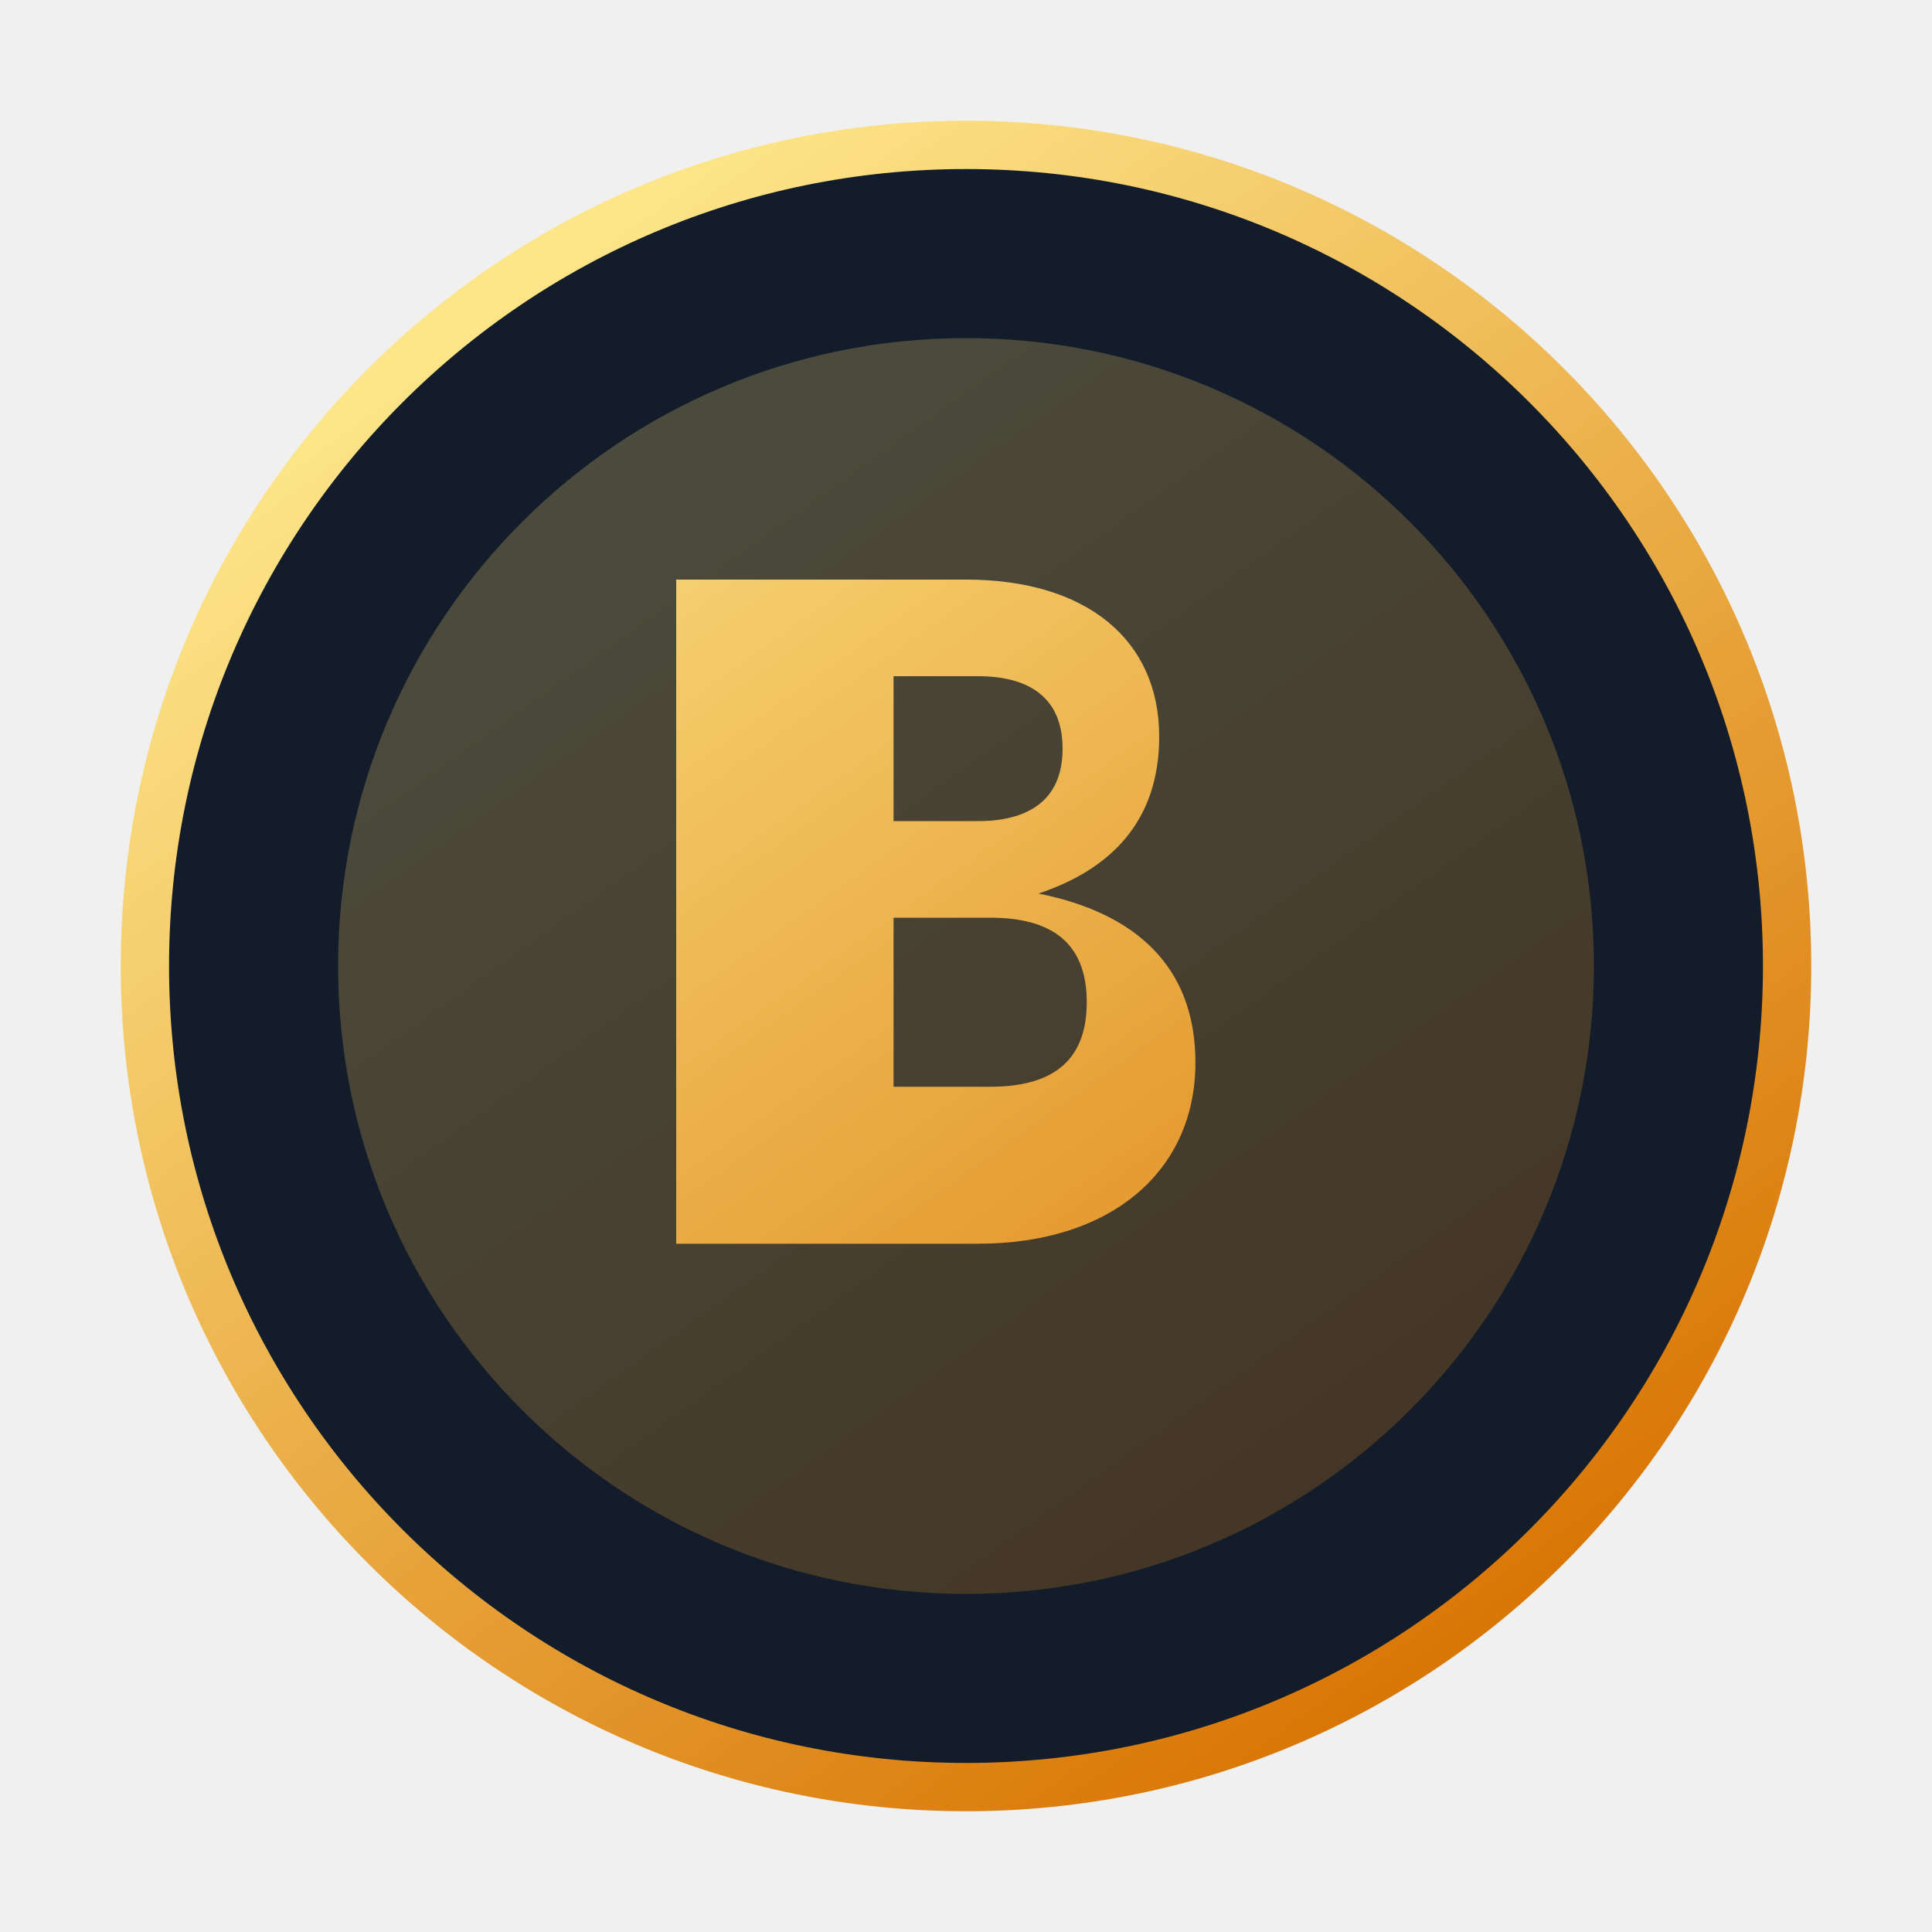
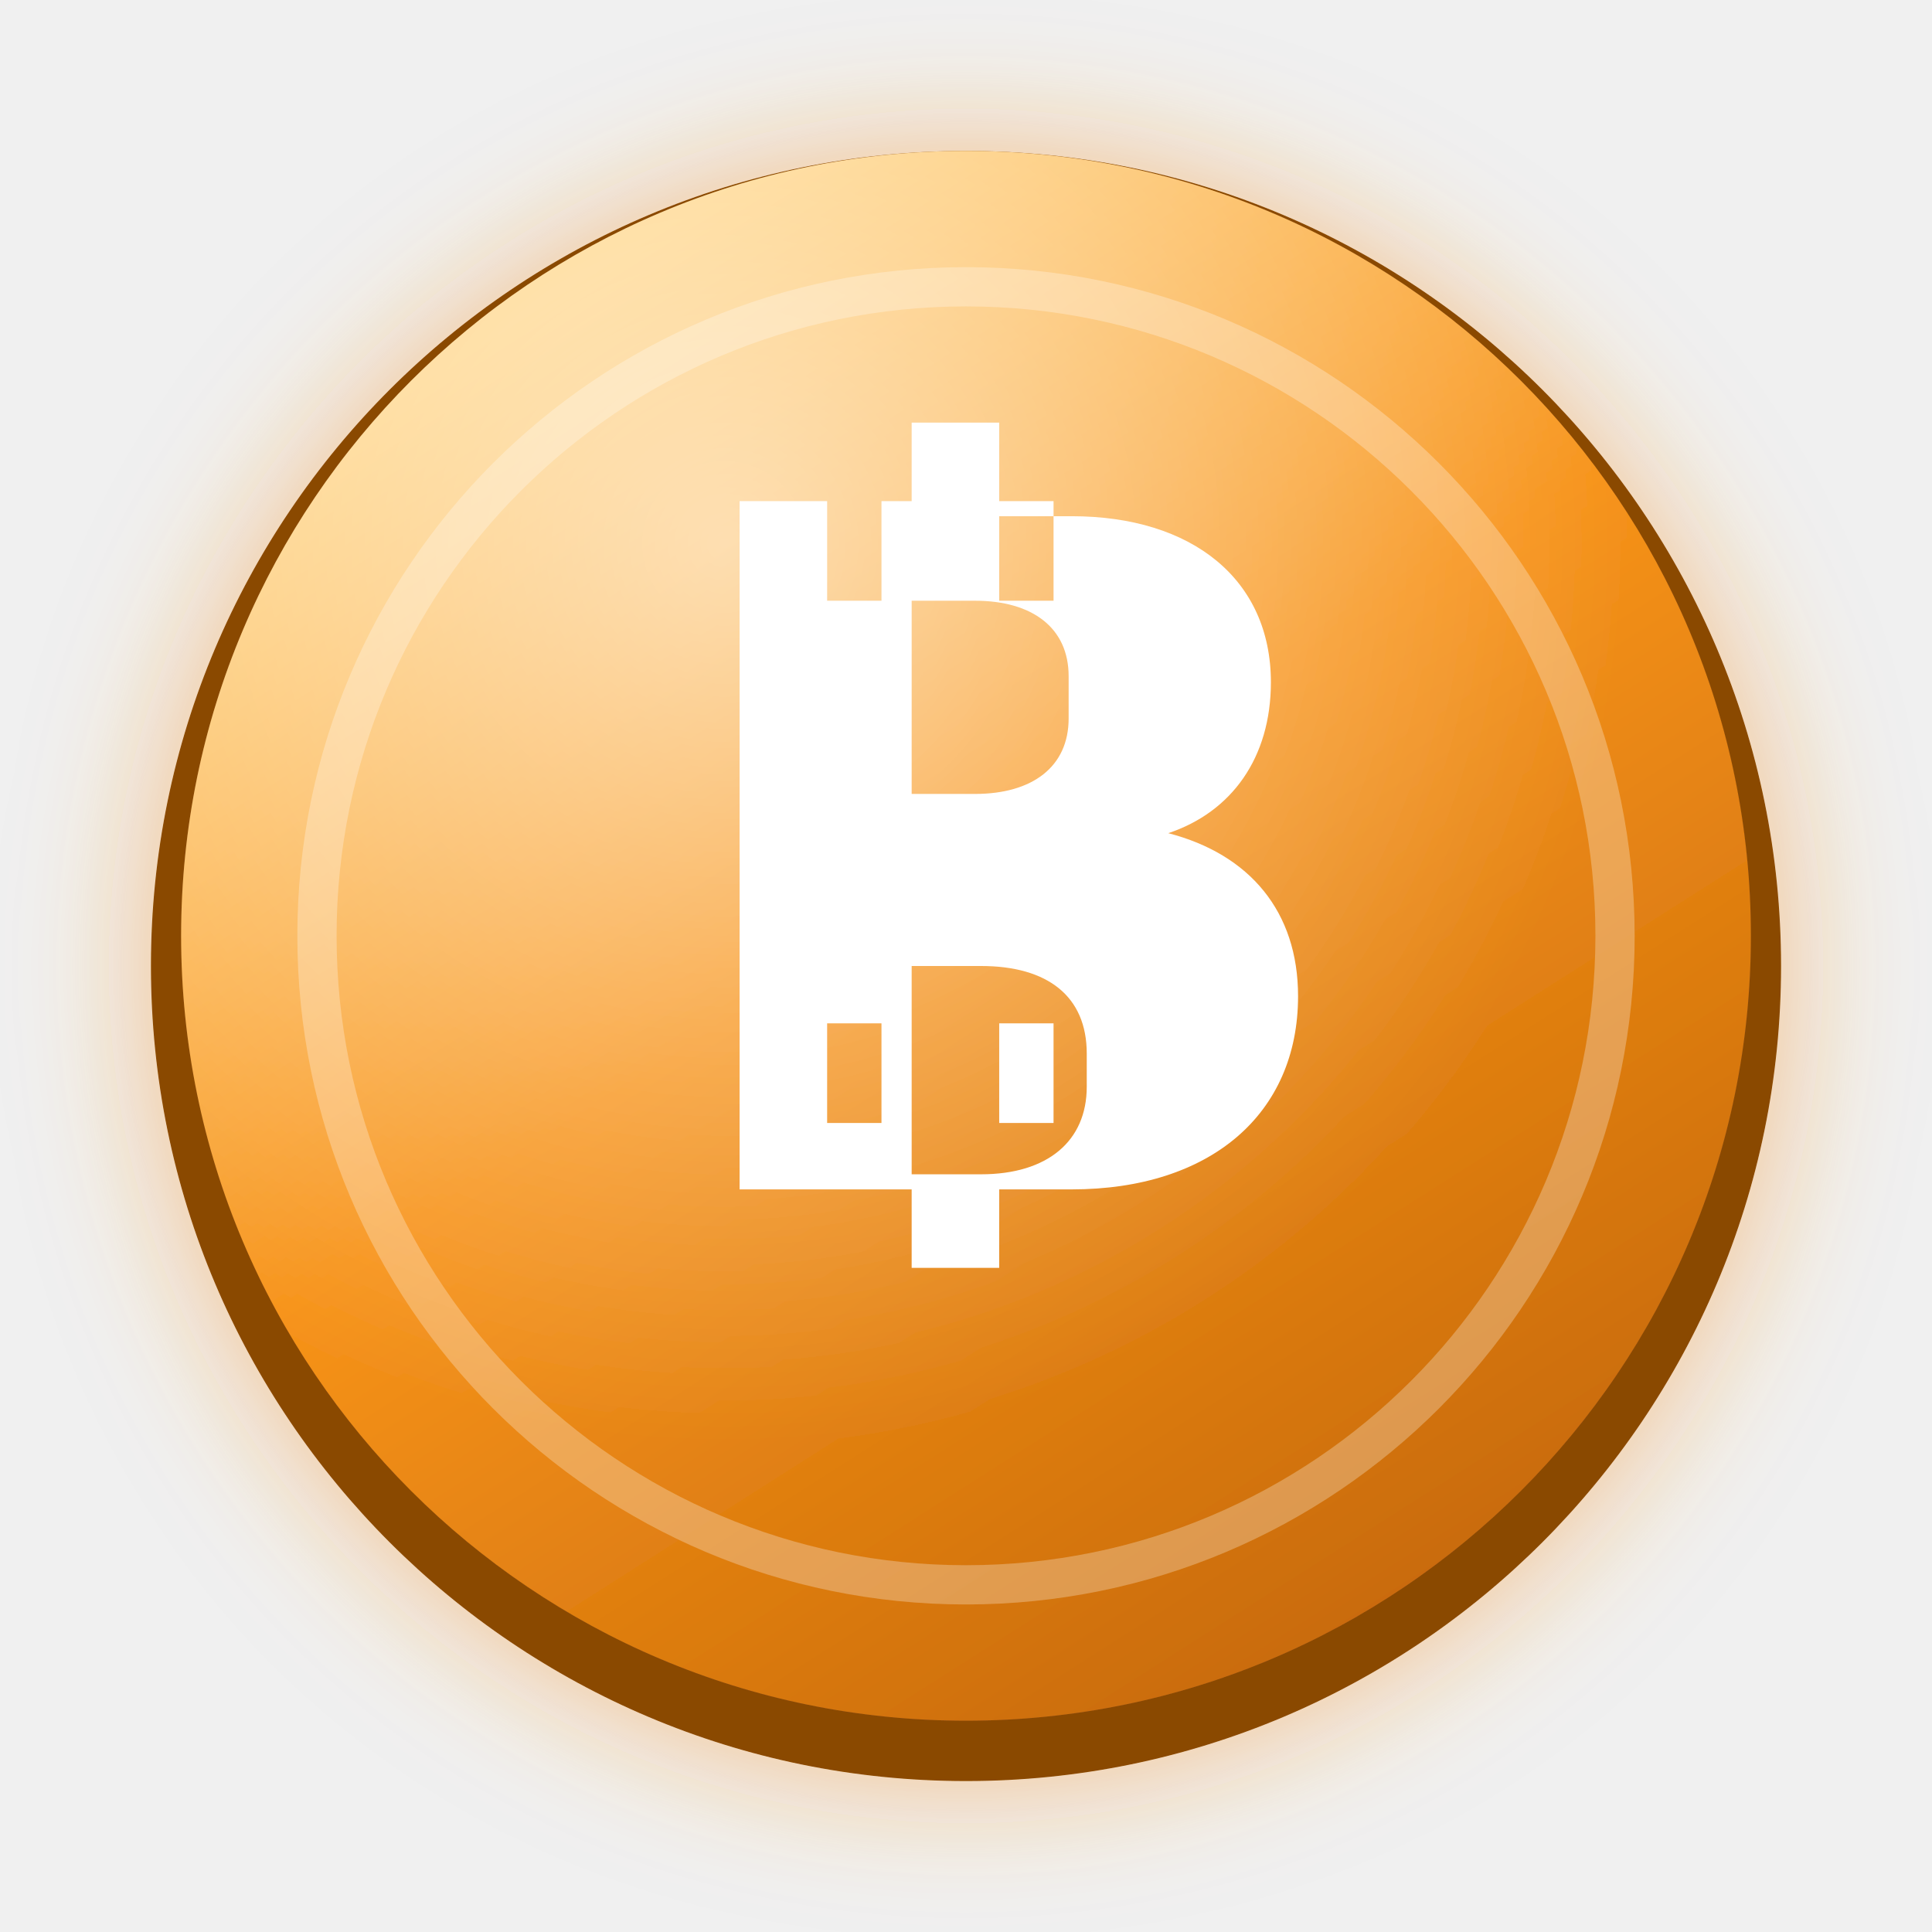
- <svg xmlns="http://www.w3.org/2000/svg" viewBox="0 0 80 80" fill="none">
+ <svg xmlns="http://www.w3.org/2000/svg" viewBox="0 0 64 64">
  <defs>
-     <linearGradient id="btc-m" x1="20" y1="12" x2="60" y2="68" gradientUnits="userSpaceOnUse">
-       <stop stop-color="#FDE68A" />
-       <stop offset="1" stop-color="#D97706" />
+     <linearGradient id="btcFace" x1="18" y1="10" x2="46" y2="54" gradientUnits="userSpaceOnUse">
+       <stop offset="0" stop-color="#FFD07A" />
+       <stop offset=".45" stop-color="#F7931A" />
+       <stop offset="1" stop-color="#C86A08" />
    </linearGradient>
+     <radialGradient id="btcSheen" cx="24" cy="18" r="30" gradientUnits="userSpaceOnUse">
+       <stop offset="0" stop-color="#fff" stop-opacity=".55" />
+       <stop offset="1" stop-color="#fff" stop-opacity="0" />
+     </radialGradient>
+     <filter id="btcGlow" x="-30%" y="-30%" width="160%" height="160%">
+       <feDropShadow dx="0" dy="0" stdDeviation="2.2" flood-color="#F7931A" flood-opacity=".5" />
+     </filter>
  </defs>
-   <circle cx="40" cy="40" r="34" fill="#121C2A" stroke="url(#btc-m)" stroke-width="2" />
-   <circle cx="40" cy="40" r="26" fill="url(#btc-m)" opacity=".25" />
-   <path fill="url(#btc-m)" d="M34 24h6c5 0 8 2.5 8 6.5 0 3.5-2 5.5-5 6.5 4 .8 6.5 3 6.5 7 0 4.5-3.5 7.5-9 7.5H28V24h6zm3 10h3.5c2 0 3.5-.8 3.5-3s-1.5-3-3.5-3H37v6zm0 11h4c2.5 0 4-1 4-3.5s-1.5-3.5-4-3.5h-4v7z" />
+   <g filter="url(#btcGlow)">
+     <circle cx="32" cy="32" r="27" fill="#8A4A06" />
+     <circle cx="32" cy="31" r="26" fill="url(#btcFace)" />
+     <circle cx="32" cy="31" r="21.5" fill="none" stroke="#FFFFFF" stroke-opacity=".28" stroke-width="1.3" />
+     <circle cx="32" cy="31" r="26" fill="url(#btcSheen)" />
+     <path fill-rule="evenodd" fill="#FFFFFF" d="M30.2 14h2.9v3.1h2.4c4 0 6.6 2.1 6.6 5.5 0 2.5-1.3 4.3-3.4 5 2.7.7 4.3 2.6 4.3 5.4 0 3.9-2.9 6.4-7.5 6.4h-2.4V42h-2.9v-2.6h-5.7V16.6h5.7zm0 5.9v6.4h2.1c1.9 0 3.1-.9 3.1-2.5v-1.4c0-1.6-1.2-2.5-3.1-2.5zm0 12.1v6.9h2.3c2.2 0 3.5-1.1 3.5-2.9v-1.1c0-1.9-1.3-2.9-3.5-2.9zM27.4 16.6v3.3h1.8v-3.3zm0 17.3h1.8v3.3h-1.8zM33.1 16.6h1.8v3.3h-1.8zm0 17.3h1.8v3.3h-1.8z" />
+   </g>
</svg>
